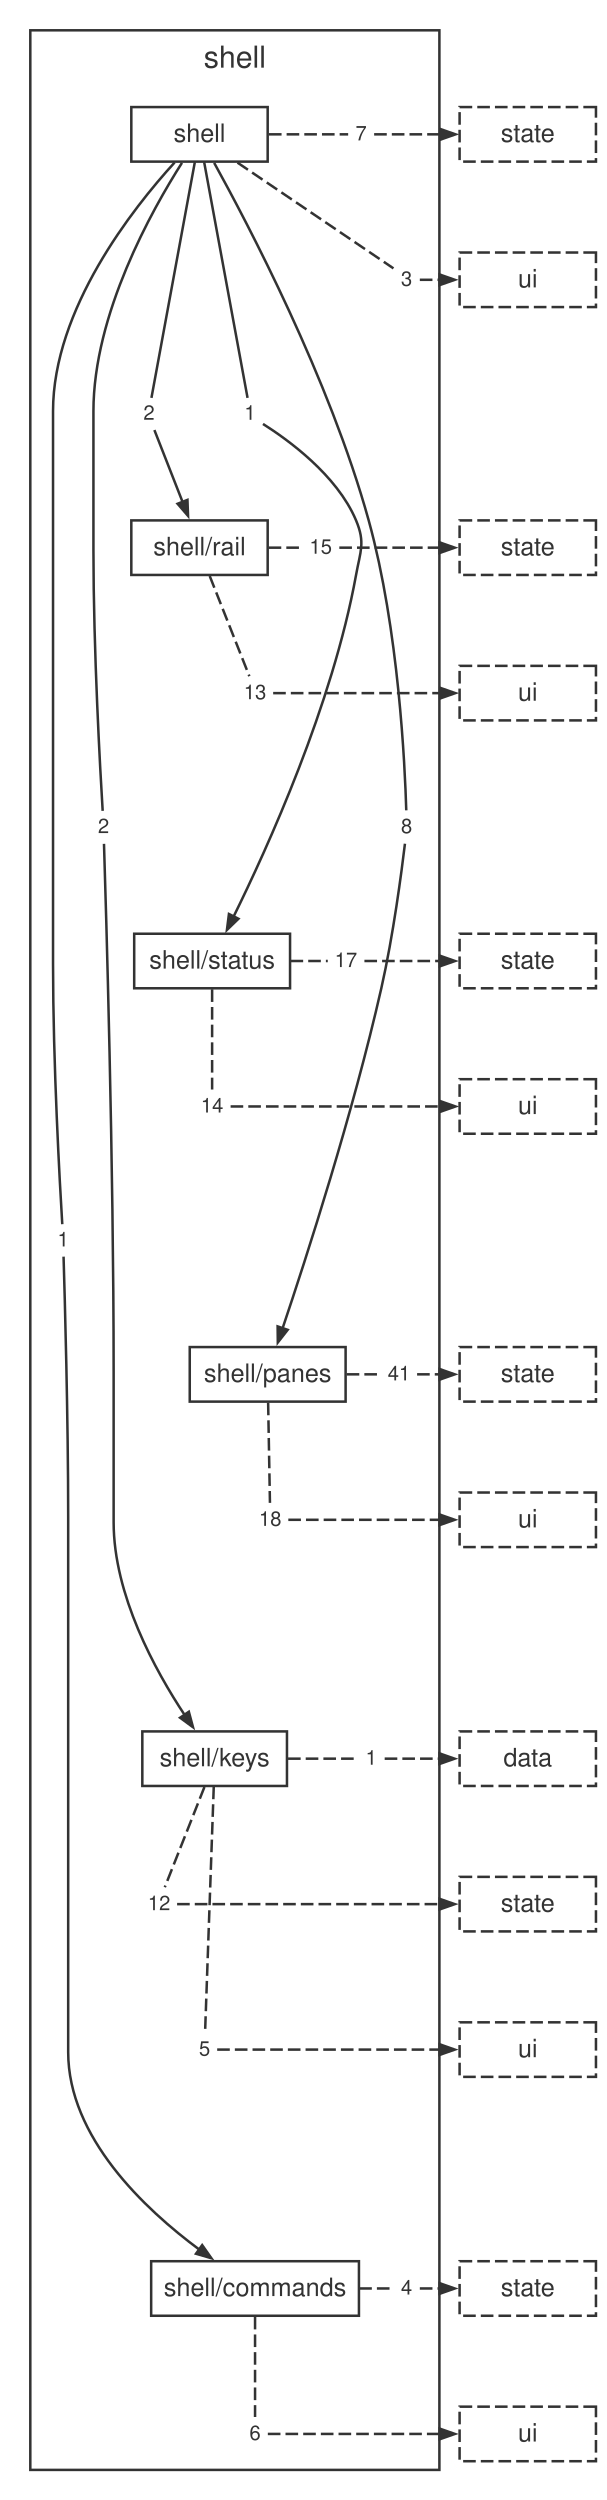
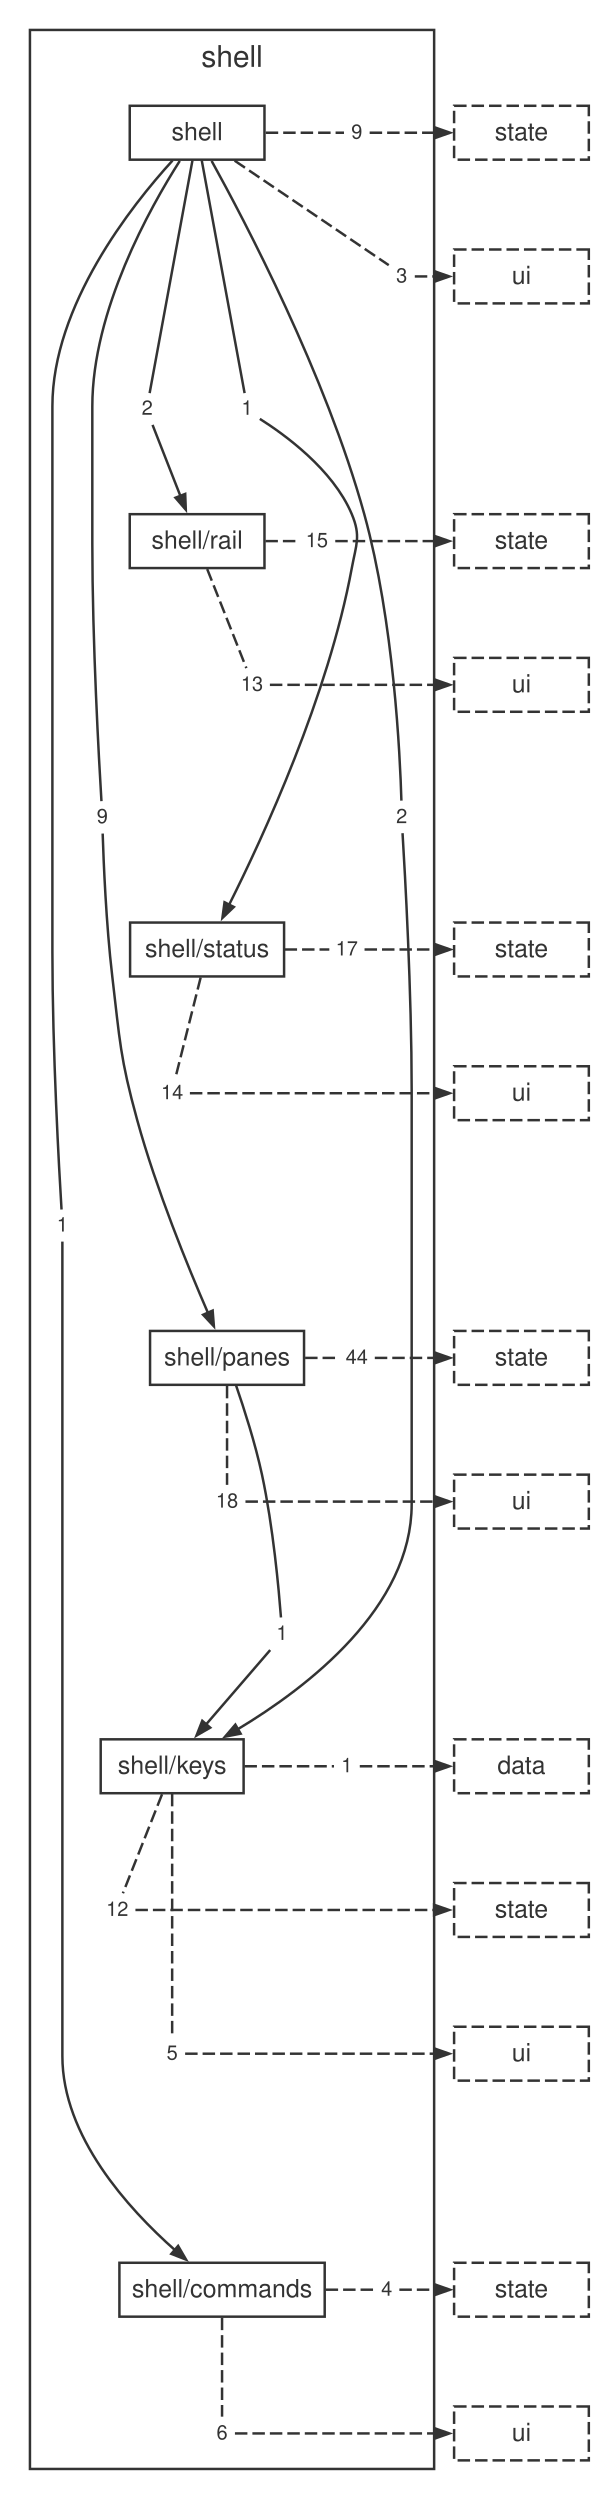
- <svg xmlns="http://www.w3.org/2000/svg" width="240pt" height="990pt" viewBox="0.00 0.00 240.00 990.00">
+ <svg xmlns="http://www.w3.org/2000/svg" width="240pt" height="1002pt" viewBox="0.00 0.00 240.00 1002.00">
  <style>svg { color: #333333; } @media (prefers-color-scheme: dark) { svg { color: #cccccc; background: #1e1e1e; } }</style>
-   <g id="graph0" class="graph" transform="scale(1 1) rotate(0) translate(4 986.08)">
+   <g id="graph0" class="graph" transform="scale(1 1) rotate(0) translate(4 997.56)">
    <g id="clust1" class="cluster">
-       <polygon fill="none" stroke="currentColor" points="8,-8 8,-974.08 170,-974.08 170,-8 8,-8" />
-       <text fill="currentColor" xml:space="preserve" text-anchor="middle" x="89" y="-959.28" font-family="Helvetica,Arial,sans-serif" font-size="12.00">shell</text>
+       <polygon fill="none" stroke="currentColor" points="8,-8 8,-985.56 170,-985.56 170,-8 8,-8" />
+       <text fill="currentColor" xml:space="preserve" text-anchor="middle" x="89" y="-970.76" font-family="Helvetica,Arial,sans-serif" font-size="12.00">shell</text>
    </g>
    <g id="node1" class="node">
-       <polygon fill="none" stroke="currentColor" points="102,-943.68 48,-943.68 48,-922.08 102,-922.08 102,-943.68" />
-       <text fill="currentColor" xml:space="preserve" text-anchor="middle" x="75" y="-929.88" font-family="Helvetica,Arial,sans-serif" font-size="10.00">shell</text>
+       <polygon fill="none" stroke="currentColor" points="102,-955.16 48,-955.16 48,-933.56 102,-933.56 102,-955.16" />
+       <text fill="currentColor" xml:space="preserve" text-anchor="middle" x="75" y="-941.36" font-family="Helvetica,Arial,sans-serif" font-size="10.00">shell</text>
    </g>
    <g id="node2" class="node">
-       <polygon fill="none" stroke="currentColor" points="102,-780 48,-780 48,-758.4 102,-758.4 102,-780" />
-       <text fill="currentColor" xml:space="preserve" text-anchor="middle" x="75" y="-766.2" font-family="Helvetica,Arial,sans-serif" font-size="10.00">shell/rail</text>
+       <polygon fill="none" stroke="currentColor" points="102,-791.48 48,-791.48 48,-769.88 102,-769.88 102,-791.48" />
+       <text fill="currentColor" xml:space="preserve" text-anchor="middle" x="75" y="-777.68" font-family="Helvetica,Arial,sans-serif" font-size="10.00">shell/rail</text>
    </g>
    <g id="node7" class="node">
-       <polygon fill="none" stroke="none" points="25.88,-501.12 16.12,-501.12 16.12,-488.64 25.88,-488.64 25.88,-501.12" />
-       <text fill="currentColor" xml:space="preserve" text-anchor="middle" x="21" y="-492.48" font-family="Helvetica,Arial,sans-serif" font-size="8.00">1</text>
+       <polygon fill="none" stroke="none" points="25.88,-512.6 16.12,-512.6 16.12,-500.12 25.88,-500.12 25.88,-512.6" />
+       <text fill="currentColor" xml:space="preserve" text-anchor="middle" x="21" y="-503.96" font-family="Helvetica,Arial,sans-serif" font-size="8.00">1</text>
    </g>
    <g id="edge6" class="edge">
-       <path fill="none" stroke="currentColor" d="M65.16,-921.75C48.61,-903.61 17,-863.65 17,-823.24 17,-823.24 17,-823.24 17,-604.52 17,-564.88 19.69,-517.17 20.66,-501.3" />
+       <path fill="none" stroke="currentColor" d="M65.16,-933.23C48.61,-915.09 17,-875.13 17,-834.72 17,-834.72 17,-834.72 17,-616 17,-576.36 19.69,-528.65 20.66,-512.78" />
    </g>
    <g id="node8" class="node">
-       <polygon fill="none" stroke="none" points="41.88,-664.8 32.12,-664.8 32.12,-652.32 41.88,-652.32 41.88,-664.8" />
-       <text fill="currentColor" xml:space="preserve" text-anchor="middle" x="37" y="-656.16" font-family="Helvetica,Arial,sans-serif" font-size="8.00">2</text>
+       <polygon fill="none" stroke="none" points="161.88,-676.28 152.12,-676.28 152.12,-663.8 161.88,-663.8 161.88,-676.28" />
+       <text fill="currentColor" xml:space="preserve" text-anchor="middle" x="157" y="-667.64" font-family="Helvetica,Arial,sans-serif" font-size="8.00">2</text>
    </g>
    <g id="edge8" class="edge">
-       <path fill="none" stroke="currentColor" d="M68.06,-921.6C56.14,-902.89 33,-861.66 33,-823.24 33,-823.24 33,-823.24 33,-768.2 33,-728.56 35.69,-680.85 36.66,-664.98" />
+       <path fill="none" stroke="currentColor" d="M80.81,-933.07C94.06,-909.1 126.57,-847.31 142,-791.48 153.9,-748.42 156.38,-694.08 156.88,-676.67" />
    </g>
    <g id="node9" class="node">
-       <polygon fill="none" stroke="none" points="161.88,-664.8 152.12,-664.8 152.12,-652.32 161.88,-652.32 161.88,-664.8" />
-       <text fill="currentColor" xml:space="preserve" text-anchor="middle" x="157" y="-656.16" font-family="Helvetica,Arial,sans-serif" font-size="8.00">8</text>
+       <polygon fill="none" stroke="none" points="41.88,-676.28 32.12,-676.28 32.12,-663.8 41.88,-663.8 41.88,-676.28" />
+       <text fill="currentColor" xml:space="preserve" text-anchor="middle" x="37" y="-667.64" font-family="Helvetica,Arial,sans-serif" font-size="8.00">9</text>
    </g>
    <g id="edge10" class="edge">
-       <path fill="none" stroke="currentColor" d="M80.81,-921.59C94.06,-897.62 126.57,-835.83 142,-780 153.9,-736.94 156.38,-682.6 156.88,-665.19" />
+       <path fill="none" stroke="currentColor" d="M68.06,-933.08C56.14,-914.37 33,-873.14 33,-834.72 33,-834.72 33,-834.72 33,-779.68 33,-740.04 35.69,-692.33 36.66,-676.46" />
    </g>
    <g id="node10" class="node">
-       <polygon fill="none" stroke="none" points="59.88,-828.48 50.12,-828.48 50.12,-816 59.88,-816 59.88,-828.48" />
-       <text fill="currentColor" xml:space="preserve" text-anchor="middle" x="55" y="-819.84" font-family="Helvetica,Arial,sans-serif" font-size="8.00">2</text>
+       <polygon fill="none" stroke="none" points="59.88,-839.96 50.12,-839.96 50.12,-827.48 59.88,-827.48 59.88,-839.96" />
+       <text fill="currentColor" xml:space="preserve" text-anchor="middle" x="55" y="-831.32" font-family="Helvetica,Arial,sans-serif" font-size="8.00">2</text>
    </g>
    <g id="edge12" class="edge">
-       <path fill="none" stroke="currentColor" d="M73.15,-921.85C69.02,-899.37 59.11,-845.57 55.97,-828.52" />
+       <path fill="none" stroke="currentColor" d="M73.15,-933.33C69.02,-910.85 59.11,-857.05 55.97,-840" />
    </g>
    <g id="node11" class="node">
-       <polygon fill="none" stroke="none" points="99.88,-828.48 90.12,-828.48 90.12,-816 99.88,-816 99.88,-828.48" />
-       <text fill="currentColor" xml:space="preserve" text-anchor="middle" x="95" y="-819.84" font-family="Helvetica,Arial,sans-serif" font-size="8.00">1</text>
+       <polygon fill="none" stroke="none" points="99.88,-839.96 90.12,-839.96 90.12,-827.48 99.88,-827.48 99.88,-839.96" />
+       <text fill="currentColor" xml:space="preserve" text-anchor="middle" x="95" y="-831.32" font-family="Helvetica,Arial,sans-serif" font-size="8.00">1</text>
    </g>
    <g id="edge14" class="edge">
-       <path fill="none" stroke="currentColor" d="M76.85,-921.85C80.98,-899.37 90.89,-845.57 94.03,-828.52" />
+       <path fill="none" stroke="currentColor" d="M76.85,-933.33C80.98,-910.85 90.89,-857.05 94.03,-840" />
    </g>
    <g id="node12" class="node">
-       <polygon fill="none" stroke="none" points="143.88,-939.12 134.12,-939.12 134.12,-926.64 143.88,-926.64 143.88,-939.12" />
-       <text fill="currentColor" xml:space="preserve" text-anchor="middle" x="139" y="-930.48" font-family="Helvetica,Arial,sans-serif" font-size="8.00">7</text>
+       <polygon fill="none" stroke="none" points="143.88,-950.6 134.12,-950.6 134.12,-938.12 143.88,-938.12 143.88,-950.6" />
+       <text fill="currentColor" xml:space="preserve" text-anchor="middle" x="139" y="-941.96" font-family="Helvetica,Arial,sans-serif" font-size="8.00">9</text>
    </g>
    <g id="edge16" class="edge">
-       <path fill="none" stroke="currentColor" stroke-dasharray="5,2" d="M102.5,-932.88C112.96,-932.88 123.41,-932.88 133.87,-932.88" />
+       <path fill="none" stroke="currentColor" stroke-dasharray="5,2" d="M102.5,-944.36C112.96,-944.36 123.41,-944.36 133.87,-944.36" />
    </g>
    <g id="node13" class="node">
-       <polygon fill="none" stroke="none" points="161.88,-881.52 152.12,-881.52 152.12,-869.04 161.88,-869.04 161.88,-881.52" />
-       <text fill="currentColor" xml:space="preserve" text-anchor="middle" x="157" y="-872.88" font-family="Helvetica,Arial,sans-serif" font-size="8.00">3</text>
+       <polygon fill="none" stroke="none" points="161.88,-893 152.12,-893 152.12,-880.52 161.88,-880.52 161.88,-893" />
+       <text fill="currentColor" xml:space="preserve" text-anchor="middle" x="157" y="-884.36" font-family="Helvetica,Arial,sans-serif" font-size="8.00">3</text>
    </g>
    <g id="edge18" class="edge">
-       <path fill="none" stroke="currentColor" stroke-dasharray="5,2" d="M90.04,-921.68C108.72,-909.02 139.61,-888.07 151.81,-879.8" />
+       <path fill="none" stroke="currentColor" stroke-dasharray="5,2" d="M90.04,-933.16C108.72,-920.5 139.61,-899.55 151.81,-891.28" />
    </g>
    <g id="node3" class="node">
-       <polygon fill="none" stroke="currentColor" points="110.86,-616.32 49.14,-616.32 49.14,-594.72 110.86,-594.72 110.86,-616.32" />
-       <text fill="currentColor" xml:space="preserve" text-anchor="middle" x="80" y="-602.52" font-family="Helvetica,Arial,sans-serif" font-size="10.00">shell/status</text>
+       <polygon fill="none" stroke="currentColor" points="109.86,-627.8 48.14,-627.8 48.14,-606.2 109.86,-606.2 109.86,-627.8" />
+       <text fill="currentColor" xml:space="preserve" text-anchor="middle" x="79" y="-614" font-family="Helvetica,Arial,sans-serif" font-size="10.00">shell/status</text>
    </g>
    <g id="node14" class="node">
-       <polygon fill="none" stroke="none" points="129.88,-775.44 116.12,-775.44 116.12,-762.96 129.88,-762.96 129.88,-775.44" />
-       <text fill="currentColor" xml:space="preserve" text-anchor="middle" x="123" y="-766.8" font-family="Helvetica,Arial,sans-serif" font-size="8.00">15</text>
+       <polygon fill="none" stroke="none" points="129.88,-786.92 116.12,-786.92 116.12,-774.44 129.88,-774.44 129.88,-786.92" />
+       <text fill="currentColor" xml:space="preserve" text-anchor="middle" x="123" y="-778.28" font-family="Helvetica,Arial,sans-serif" font-size="8.00">15</text>
    </g>
    <g id="edge20" class="edge">
-       <path fill="none" stroke="currentColor" stroke-dasharray="5,2" d="M102.38,-769.2C106.89,-769.2 111.4,-769.2 115.91,-769.2" />
+       <path fill="none" stroke="currentColor" stroke-dasharray="5,2" d="M102.38,-780.68C106.89,-780.68 111.4,-780.68 115.91,-780.68" />
    </g>
    <g id="node15" class="node">
-       <polygon fill="none" stroke="none" points="103.88,-717.84 90.12,-717.84 90.12,-705.36 103.88,-705.36 103.88,-717.84" />
-       <text fill="currentColor" xml:space="preserve" text-anchor="middle" x="97" y="-709.2" font-family="Helvetica,Arial,sans-serif" font-size="8.00">13</text>
+       <polygon fill="none" stroke="none" points="103.88,-729.32 90.12,-729.32 90.12,-716.84 103.88,-716.84 103.88,-729.32" />
+       <text fill="currentColor" xml:space="preserve" text-anchor="middle" x="97" y="-720.68" font-family="Helvetica,Arial,sans-serif" font-size="8.00">13</text>
    </g>
    <g id="edge22" class="edge">
-       <path fill="none" stroke="currentColor" stroke-dasharray="5,2" d="M79.04,-758C83.65,-746.34 91.04,-727.66 94.74,-718.31" />
+       <path fill="none" stroke="currentColor" stroke-dasharray="5,2" d="M79.04,-769.48C83.65,-757.82 91.04,-739.14 94.74,-729.79" />
    </g>
    <g id="node4" class="node">
-       <polygon fill="none" stroke="currentColor" points="132.86,-452.64 71.14,-452.64 71.14,-431.04 132.86,-431.04 132.86,-452.64" />
-       <text fill="currentColor" xml:space="preserve" text-anchor="middle" x="102" y="-438.84" font-family="Helvetica,Arial,sans-serif" font-size="10.00">shell/panes</text>
+       <polygon fill="none" stroke="currentColor" points="117.86,-464.12 56.14,-464.12 56.14,-442.52 117.86,-442.52 117.86,-464.12" />
+       <text fill="currentColor" xml:space="preserve" text-anchor="middle" x="87" y="-450.32" font-family="Helvetica,Arial,sans-serif" font-size="10.00">shell/panes</text>
    </g>
    <g id="node16" class="node">
-       <polygon fill="none" stroke="none" points="139.88,-611.76 126.12,-611.76 126.12,-599.28 139.88,-599.28 139.88,-611.76" />
-       <text fill="currentColor" xml:space="preserve" text-anchor="middle" x="133" y="-603.12" font-family="Helvetica,Arial,sans-serif" font-size="8.00">17</text>
+       <polygon fill="none" stroke="none" points="141.88,-623.24 128.12,-623.24 128.12,-610.76 141.88,-610.76 141.88,-623.24" />
+       <text fill="currentColor" xml:space="preserve" text-anchor="middle" x="135" y="-614.6" font-family="Helvetica,Arial,sans-serif" font-size="8.00">17</text>
    </g>
    <g id="edge24" class="edge">
-       <path fill="none" stroke="currentColor" stroke-dasharray="5,2" d="M111.05,-605.52C115.97,-605.52 120.88,-605.52 125.8,-605.52" />
+       <path fill="none" stroke="currentColor" stroke-dasharray="5,2" d="M110.06,-617C116.04,-617 122.01,-617 127.99,-617" />
    </g>
    <g id="node17" class="node">
-       <polygon fill="none" stroke="none" points="86.88,-554.16 73.12,-554.16 73.12,-541.68 86.88,-541.68 86.88,-554.16" />
-       <text fill="currentColor" xml:space="preserve" text-anchor="middle" x="80" y="-545.52" font-family="Helvetica,Arial,sans-serif" font-size="8.00">14</text>
+       <polygon fill="none" stroke="none" points="71.88,-565.64 58.12,-565.64 58.12,-553.16 71.88,-553.16 71.88,-565.64" />
+       <text fill="currentColor" xml:space="preserve" text-anchor="middle" x="65" y="-557" font-family="Helvetica,Arial,sans-serif" font-size="8.00">14</text>
    </g>
    <g id="edge26" class="edge">
-       <path fill="none" stroke="currentColor" stroke-dasharray="5,2" d="M80,-594.32C80,-582.66 80,-563.98 80,-554.63" />
+       <path fill="none" stroke="currentColor" stroke-dasharray="5,2" d="M76.43,-605.8C73.5,-594.14 68.79,-575.46 66.44,-566.11" />
    </g>
    <g id="node5" class="node">
-       <polygon fill="none" stroke="currentColor" points="109.64,-300.44 52.36,-300.44 52.36,-278.84 109.64,-278.84 109.64,-300.44" />
-       <text fill="currentColor" xml:space="preserve" text-anchor="middle" x="81" y="-286.64" font-family="Helvetica,Arial,sans-serif" font-size="10.00">shell/keys</text>
+       <polygon fill="none" stroke="currentColor" points="93.64,-300.44 36.36,-300.44 36.36,-278.84 93.64,-278.84 93.64,-300.44" />
+       <text fill="currentColor" xml:space="preserve" text-anchor="middle" x="65" y="-286.64" font-family="Helvetica,Arial,sans-serif" font-size="10.00">shell/keys</text>
    </g>
    <g id="node18" class="node">
-       <polygon fill="none" stroke="none" points="160.88,-448.08 147.12,-448.08 147.12,-435.6 160.88,-435.6 160.88,-448.08" />
-       <text fill="currentColor" xml:space="preserve" text-anchor="middle" x="154" y="-439.44" font-family="Helvetica,Arial,sans-serif" font-size="8.00">41</text>
+       <polygon fill="none" stroke="none" points="113.88,-348.92 104.12,-348.92 104.12,-336.44 113.88,-336.44 113.88,-348.92" />
+       <text fill="currentColor" xml:space="preserve" text-anchor="middle" x="109" y="-340.28" font-family="Helvetica,Arial,sans-serif" font-size="8.00">1</text>
    </g>
    <g id="edge28" class="edge">
-       <path fill="none" stroke="currentColor" stroke-dasharray="5,2" d="M133.28,-441.84C137.81,-441.84 142.35,-441.84 146.88,-441.84" />
+       <path fill="none" stroke="currentColor" d="M90.62,-442.26C93.79,-433.07 98.31,-419.04 101,-406.52 105.48,-385.66 107.77,-360.33 108.61,-349.28" />
    </g>
    <g id="node19" class="node">
-       <polygon fill="none" stroke="none" points="109.88,-390.48 96.12,-390.48 96.12,-378 109.88,-378 109.88,-390.48" />
-       <text fill="currentColor" xml:space="preserve" text-anchor="middle" x="103" y="-381.84" font-family="Helvetica,Arial,sans-serif" font-size="8.00">18</text>
+       <polygon fill="none" stroke="none" points="145.88,-459.56 132.12,-459.56 132.12,-447.08 145.88,-447.08 145.88,-459.56" />
+       <text fill="currentColor" xml:space="preserve" text-anchor="middle" x="139" y="-450.92" font-family="Helvetica,Arial,sans-serif" font-size="8.00">44</text>
    </g>
    <g id="edge30" class="edge">
-       <path fill="none" stroke="currentColor" stroke-dasharray="5,2" d="M102.18,-430.64C102.39,-418.98 102.73,-400.3 102.9,-390.95" />
+       <path fill="none" stroke="currentColor" stroke-dasharray="5,2" d="M118.28,-453.32C122.81,-453.32 127.35,-453.32 131.88,-453.32" />
+     </g>
+     <g id="node20" class="node">
+       <polygon fill="none" stroke="none" points="93.88,-401.96 80.12,-401.96 80.12,-389.48 93.88,-389.48 93.88,-401.96" />
+       <text fill="currentColor" xml:space="preserve" text-anchor="middle" x="87" y="-393.32" font-family="Helvetica,Arial,sans-serif" font-size="8.00">18</text>
+     </g>
+     <g id="edge32" class="edge">
+       <path fill="none" stroke="currentColor" stroke-dasharray="5,2" d="M87,-442.12C87,-430.46 87,-411.78 87,-402.43" />
    </g>
    <g id="node6" class="node">
-       <polygon fill="none" stroke="currentColor" points="138.14,-90.64 55.86,-90.64 55.86,-69.04 138.14,-69.04 138.14,-90.64" />
-       <text fill="currentColor" xml:space="preserve" text-anchor="middle" x="97" y="-76.84" font-family="Helvetica,Arial,sans-serif" font-size="10.00">shell/commands</text>
-     </g>
-     <g id="node20" class="node">
-       <polygon fill="none" stroke="none" points="147.88,-295.88 138.12,-295.88 138.12,-283.4 147.88,-283.4 147.88,-295.88" />
-       <text fill="currentColor" xml:space="preserve" text-anchor="middle" x="143" y="-287.24" font-family="Helvetica,Arial,sans-serif" font-size="8.00">1</text>
-     </g>
-     <g id="edge32" class="edge">
-       <path fill="none" stroke="currentColor" stroke-dasharray="5,2" d="M110.06,-289.64C119.33,-289.64 128.59,-289.64 137.85,-289.64" />
+       <polygon fill="none" stroke="currentColor" points="126.14,-90.64 43.86,-90.64 43.86,-69.04 126.14,-69.04 126.14,-90.64" />
+       <text fill="currentColor" xml:space="preserve" text-anchor="middle" x="85" y="-76.84" font-family="Helvetica,Arial,sans-serif" font-size="10.00">shell/commands</text>
    </g>
    <g id="node21" class="node">
-       <polygon fill="none" stroke="none" points="65.88,-238.28 52.12,-238.28 52.12,-225.8 65.88,-225.8 65.88,-238.28" />
-       <text fill="currentColor" xml:space="preserve" text-anchor="middle" x="59" y="-229.64" font-family="Helvetica,Arial,sans-serif" font-size="8.00">12</text>
+       <polygon fill="none" stroke="none" points="139.88,-295.88 130.12,-295.88 130.12,-283.4 139.88,-283.4 139.88,-295.88" />
+       <text fill="currentColor" xml:space="preserve" text-anchor="middle" x="135" y="-287.24" font-family="Helvetica,Arial,sans-serif" font-size="8.00">1</text>
    </g>
    <g id="edge34" class="edge">
-       <path fill="none" stroke="currentColor" stroke-dasharray="5,2" d="M76.96,-278.44C72.35,-266.78 64.96,-248.1 61.26,-238.75" />
+       <path fill="none" stroke="currentColor" stroke-dasharray="5,2" d="M93.98,-289.64C105.95,-289.64 117.91,-289.64 129.87,-289.64" />
    </g>
    <g id="node22" class="node">
-       <polygon fill="none" stroke="none" points="81.88,-180.68 72.12,-180.68 72.12,-168.2 81.88,-168.2 81.88,-180.68" />
-       <text fill="currentColor" xml:space="preserve" text-anchor="middle" x="77" y="-172.04" font-family="Helvetica,Arial,sans-serif" font-size="8.00">5</text>
+       <polygon fill="none" stroke="none" points="49.88,-238.28 36.12,-238.28 36.12,-225.8 49.88,-225.8 49.88,-238.28" />
+       <text fill="currentColor" xml:space="preserve" text-anchor="middle" x="43" y="-229.64" font-family="Helvetica,Arial,sans-serif" font-size="8.00">12</text>
    </g>
    <g id="edge36" class="edge">
-       <path fill="none" stroke="currentColor" stroke-dasharray="5,2" d="M80.65,-278.59C79.83,-255.44 77.83,-198.91 77.2,-180.99" />
+       <path fill="none" stroke="currentColor" stroke-dasharray="5,2" d="M60.96,-278.44C56.35,-266.78 48.96,-248.1 45.26,-238.75" />
    </g>
    <g id="node23" class="node">
-       <polygon fill="none" stroke="none" points="161.88,-86.08 152.12,-86.08 152.12,-73.6 161.88,-73.6 161.88,-86.08" />
-       <text fill="currentColor" xml:space="preserve" text-anchor="middle" x="157" y="-77.44" font-family="Helvetica,Arial,sans-serif" font-size="8.00">4</text>
+       <polygon fill="none" stroke="none" points="69.88,-180.68 60.12,-180.68 60.12,-168.2 69.88,-168.2 69.88,-180.68" />
+       <text fill="currentColor" xml:space="preserve" text-anchor="middle" x="65" y="-172.04" font-family="Helvetica,Arial,sans-serif" font-size="8.00">5</text>
    </g>
    <g id="edge38" class="edge">
-       <path fill="none" stroke="currentColor" stroke-dasharray="5,2" d="M138.25,-79.84C142.74,-79.84 147.23,-79.84 151.73,-79.84" />
+       <path fill="none" stroke="currentColor" stroke-dasharray="5,2" d="M65,-278.59C65,-255.44 65,-198.91 65,-180.99" />
    </g>
    <g id="node24" class="node">
-       <polygon fill="none" stroke="none" points="101.88,-28.48 92.12,-28.48 92.12,-16 101.88,-16 101.88,-28.48" />
-       <text fill="currentColor" xml:space="preserve" text-anchor="middle" x="97" y="-19.84" font-family="Helvetica,Arial,sans-serif" font-size="8.00">6</text>
+       <polygon fill="none" stroke="none" points="155.88,-86.08 146.12,-86.08 146.12,-73.6 155.88,-73.6 155.88,-86.08" />
+       <text fill="currentColor" xml:space="preserve" text-anchor="middle" x="151" y="-77.44" font-family="Helvetica,Arial,sans-serif" font-size="8.00">4</text>
    </g>
    <g id="edge40" class="edge">
-       <path fill="none" stroke="currentColor" stroke-dasharray="5,2" d="M97,-68.64C97,-56.98 97,-38.3 97,-28.95" />
+       <path fill="none" stroke="currentColor" stroke-dasharray="5,2" d="M126.51,-79.84C132.89,-79.84 139.26,-79.84 145.64,-79.84" />
+     </g>
+     <g id="node25" class="node">
+       <polygon fill="none" stroke="none" points="89.88,-28.48 80.12,-28.48 80.12,-16 89.88,-16 89.88,-28.48" />
+       <text fill="currentColor" xml:space="preserve" text-anchor="middle" x="85" y="-19.84" font-family="Helvetica,Arial,sans-serif" font-size="8.00">6</text>
+     </g>
+     <g id="edge42" class="edge">
+       <path fill="none" stroke="currentColor" stroke-dasharray="5,2" d="M85,-68.64C85,-56.98 85,-38.3 85,-28.95" />
    </g>
    <g id="edge7" class="edge">
-       <path fill="none" stroke="currentColor" d="M21.17,-488.45C21.65,-472.58 23,-424.86 23,-385.24 23,-385.24 23,-385.24 23,-173.44 23,-139.77 53.23,-111.31 75.04,-95.16" />
-       <polygon fill="currentColor" stroke="currentColor" points="76.06,-97.02 79.71,-91.82 73.61,-93.6 76.06,-97.02" />
+       <path fill="none" stroke="currentColor" d="M21,-499.93C21,-484.06 21,-436.33 21,-396.72 21,-396.72 21,-396.72 21,-173.44 21,-141.38 47.28,-112.39 66.15,-95.7" />
+       <polygon fill="currentColor" stroke="currentColor" points="67.39,-97.4 70.59,-91.9 64.66,-94.21 67.39,-97.4" />
    </g>
    <g id="edge9" class="edge">
-       <path fill="none" stroke="currentColor" d="M37.18,-651.92C37.96,-627.21 41,-525.98 41,-442.84 41,-442.84 41,-442.84 41,-383.24 41,-354.54 57.39,-324.64 69.19,-306.84" />
-       <polygon fill="currentColor" stroke="currentColor" points="70.78,-308.23 72.43,-302.1 67.31,-305.86 70.78,-308.23" />
+       <path fill="none" stroke="currentColor" d="M157.34,-663.62C158.31,-647.75 161,-600.04 161,-560.4 161,-560.4 161,-560.4 161,-394.72 161,-353.35 119.52,-321.4 91.09,-304.36" />
+       <polygon fill="currentColor" stroke="currentColor" points="92.44,-302.71 86.2,-301.51 90.33,-306.34 92.44,-302.71" />
    </g>
    <g id="edge11" class="edge">
-       <path fill="none" stroke="currentColor" d="M156.36,-651.97C155.04,-640.93 151.74,-615.62 147,-594.72 135.77,-545.2 117.33,-488.1 107.92,-460.12" />
-       <polygon fill="currentColor" stroke="currentColor" points="109.92,-459.47 106.01,-454.46 105.94,-460.82 109.92,-459.47" />
+       <path fill="none" stroke="currentColor" d="M37.15,-663.47C37.5,-652.49 38.51,-627.26 41,-606.2 44.05,-580.4 44.11,-573.65 51,-548.6 58.63,-520.86 71.28,-489.92 79.38,-471.29" />
+       <polygon fill="currentColor" stroke="currentColor" points="81.23,-472.29 81.73,-465.95 77.39,-470.6 81.23,-472.29" />
    </g>
    <g id="edge13" class="edge">
-       <path fill="none" stroke="currentColor" d="M57.14,-815.78C59.8,-808.99 64.46,-797.09 68.36,-787.15" />
-       <polygon fill="currentColor" stroke="currentColor" points="70.23,-788.12 70.47,-781.77 66.32,-786.59 70.23,-788.12" />
+       <path fill="none" stroke="currentColor" d="M57.14,-827.26C59.8,-820.47 64.46,-808.57 68.36,-798.63" />
+       <polygon fill="currentColor" stroke="currentColor" points="70.23,-799.6 70.47,-793.25 66.32,-798.07 70.23,-799.6" />
    </g>
    <g id="edge15" class="edge">
-       <path fill="none" stroke="currentColor" d="M100.14,-818.19C109.58,-812.24 129.41,-798.09 137,-780 140.71,-771.15 138.71,-767.85 137,-758.4 127.68,-707.02 101.95,-650.38 88.48,-623.07" />
-       <polygon fill="currentColor" stroke="currentColor" points="90.42,-622.25 85.86,-617.82 86.66,-624.13 90.42,-622.25" />
-     </g>
-     <g id="node25" class="node">
-       <polygon fill="none" stroke="currentColor" stroke-dasharray="5,2" points="232,-943.68 178,-943.68 178,-922.08 232,-922.08 232,-943.68" />
-       <text fill="currentColor" xml:space="preserve" text-anchor="middle" x="205" y="-929.88" font-family="Helvetica,Arial,sans-serif" font-size="10.00">state</text>
+       <path fill="none" stroke="currentColor" d="M100.14,-829.67C109.58,-823.72 129.41,-809.57 137,-791.48 140.71,-782.63 138.74,-779.32 137,-769.88 127.55,-718.66 101.59,-662.38 87.83,-634.94" />
+       <polygon fill="currentColor" stroke="currentColor" points="89.73,-634.04 85.14,-629.64 85.99,-635.94 89.73,-634.04" />
+     </g>
+     <g id="node26" class="node">
+       <polygon fill="none" stroke="currentColor" stroke-dasharray="5,2" points="232,-955.16 178,-955.16 178,-933.56 232,-933.56 232,-955.16" />
+       <text fill="currentColor" xml:space="preserve" text-anchor="middle" x="205" y="-941.36" font-family="Helvetica,Arial,sans-serif" font-size="10.00">state</text>
    </g>
    <g id="edge17" class="edge">
-       <path fill="none" stroke="currentColor" stroke-dasharray="5,2" d="M144.16,-932.88C152.95,-932.88 161.73,-932.88 170.52,-932.88" />
-       <polygon fill="currentColor" stroke="currentColor" points="170.39,-934.98 176.39,-932.88 170.39,-930.78 170.39,-934.98" />
-     </g>
-     <g id="node26" class="node">
-       <polygon fill="none" stroke="currentColor" stroke-dasharray="5,2" points="232,-886.08 178,-886.08 178,-864.48 232,-864.48 232,-886.08" />
-       <text fill="currentColor" xml:space="preserve" text-anchor="middle" x="205" y="-872.28" font-family="Helvetica,Arial,sans-serif" font-size="10.00">ui</text>
+       <path fill="none" stroke="currentColor" stroke-dasharray="5,2" d="M144.16,-944.36C152.95,-944.36 161.73,-944.36 170.52,-944.36" />
+       <polygon fill="currentColor" stroke="currentColor" points="170.39,-946.46 176.39,-944.36 170.39,-942.26 170.39,-946.46" />
+     </g>
+     <g id="node27" class="node">
+       <polygon fill="none" stroke="currentColor" stroke-dasharray="5,2" points="232,-897.56 178,-897.56 178,-875.96 232,-875.96 232,-897.56" />
+       <text fill="currentColor" xml:space="preserve" text-anchor="middle" x="205" y="-883.76" font-family="Helvetica,Arial,sans-serif" font-size="10.00">ui</text>
    </g>
    <g id="edge19" class="edge">
-       <path fill="none" stroke="currentColor" stroke-dasharray="5,2" d="M162.25,-875.28C164.97,-875.28 167.69,-875.28 170.41,-875.28" />
-       <polygon fill="currentColor" stroke="currentColor" points="170.1,-877.38 176.1,-875.28 170.1,-873.18 170.1,-877.38" />
-     </g>
-     <g id="node27" class="node">
-       <polygon fill="none" stroke="currentColor" stroke-dasharray="5,2" points="232,-780 178,-780 178,-758.4 232,-758.4 232,-780" />
-       <text fill="currentColor" xml:space="preserve" text-anchor="middle" x="205" y="-766.2" font-family="Helvetica,Arial,sans-serif" font-size="10.00">state</text>
+       <path fill="none" stroke="currentColor" stroke-dasharray="5,2" d="M162.25,-886.76C164.97,-886.76 167.69,-886.76 170.41,-886.76" />
+       <polygon fill="currentColor" stroke="currentColor" points="170.1,-888.86 176.1,-886.76 170.1,-884.66 170.1,-888.86" />
+     </g>
+     <g id="node28" class="node">
+       <polygon fill="none" stroke="currentColor" stroke-dasharray="5,2" points="232,-791.48 178,-791.48 178,-769.88 232,-769.88 232,-791.48" />
+       <text fill="currentColor" xml:space="preserve" text-anchor="middle" x="205" y="-777.68" font-family="Helvetica,Arial,sans-serif" font-size="10.00">state</text>
    </g>
    <g id="edge21" class="edge">
-       <path fill="none" stroke="currentColor" stroke-dasharray="5,2" d="M130.37,-769.2C143.65,-769.2 156.93,-769.2 170.22,-769.2" />
-       <polygon fill="currentColor" stroke="currentColor" points="170.08,-771.3 176.08,-769.2 170.08,-767.1 170.08,-771.3" />
-     </g>
-     <g id="node28" class="node">
-       <polygon fill="none" stroke="currentColor" stroke-dasharray="5,2" points="232,-722.4 178,-722.4 178,-700.8 232,-700.8 232,-722.4" />
-       <text fill="currentColor" xml:space="preserve" text-anchor="middle" x="205" y="-708.6" font-family="Helvetica,Arial,sans-serif" font-size="10.00">ui</text>
+       <path fill="none" stroke="currentColor" stroke-dasharray="5,2" d="M130.37,-780.68C143.65,-780.68 156.93,-780.68 170.22,-780.68" />
+       <polygon fill="currentColor" stroke="currentColor" points="170.08,-782.78 176.08,-780.68 170.08,-778.58 170.08,-782.78" />
+     </g>
+     <g id="node29" class="node">
+       <polygon fill="none" stroke="currentColor" stroke-dasharray="5,2" points="232,-733.88 178,-733.88 178,-712.28 232,-712.28 232,-733.88" />
+       <text fill="currentColor" xml:space="preserve" text-anchor="middle" x="205" y="-720.08" font-family="Helvetica,Arial,sans-serif" font-size="10.00">ui</text>
    </g>
    <g id="edge23" class="edge">
-       <path fill="none" stroke="currentColor" stroke-dasharray="5,2" d="M104.17,-711.6C126.23,-711.6 148.29,-711.6 170.34,-711.6" />
-       <polygon fill="currentColor" stroke="currentColor" points="170.31,-713.7 176.31,-711.6 170.31,-709.5 170.31,-713.7" />
-     </g>
-     <g id="node29" class="node">
-       <polygon fill="none" stroke="currentColor" stroke-dasharray="5,2" points="232,-616.32 178,-616.32 178,-594.72 232,-594.72 232,-616.32" />
-       <text fill="currentColor" xml:space="preserve" text-anchor="middle" x="205" y="-602.52" font-family="Helvetica,Arial,sans-serif" font-size="10.00">state</text>
+       <path fill="none" stroke="currentColor" stroke-dasharray="5,2" d="M104.17,-723.08C126.23,-723.08 148.29,-723.08 170.34,-723.08" />
+       <polygon fill="currentColor" stroke="currentColor" points="170.31,-725.18 176.31,-723.08 170.31,-720.98 170.31,-725.18" />
+     </g>
+     <g id="node30" class="node">
+       <polygon fill="none" stroke="currentColor" stroke-dasharray="5,2" points="232,-627.8 178,-627.8 178,-606.2 232,-606.2 232,-627.8" />
+       <text fill="currentColor" xml:space="preserve" text-anchor="middle" x="205" y="-614" font-family="Helvetica,Arial,sans-serif" font-size="10.00">state</text>
    </g>
    <g id="edge25" class="edge">
-       <path fill="none" stroke="currentColor" stroke-dasharray="5,2" d="M140.31,-605.52C150.34,-605.52 160.37,-605.52 170.41,-605.52" />
-       <polygon fill="currentColor" stroke="currentColor" points="170.2,-607.62 176.2,-605.52 170.2,-603.42 170.2,-607.62" />
-     </g>
-     <g id="node30" class="node">
-       <polygon fill="none" stroke="currentColor" stroke-dasharray="5,2" points="232,-558.72 178,-558.72 178,-537.12 232,-537.12 232,-558.72" />
-       <text fill="currentColor" xml:space="preserve" text-anchor="middle" x="205" y="-544.92" font-family="Helvetica,Arial,sans-serif" font-size="10.00">ui</text>
+       <path fill="none" stroke="currentColor" stroke-dasharray="5,2" d="M142.11,-617C151.64,-617 161.16,-617 170.69,-617" />
+       <polygon fill="currentColor" stroke="currentColor" points="170.46,-619.1 176.46,-617 170.46,-614.9 170.46,-619.1" />
+     </g>
+     <g id="node31" class="node">
+       <polygon fill="none" stroke="currentColor" stroke-dasharray="5,2" points="232,-570.2 178,-570.2 178,-548.6 232,-548.6 232,-570.2" />
+       <text fill="currentColor" xml:space="preserve" text-anchor="middle" x="205" y="-556.4" font-family="Helvetica,Arial,sans-serif" font-size="10.00">ui</text>
    </g>
    <g id="edge27" class="edge">
-       <path fill="none" stroke="currentColor" stroke-dasharray="5,2" d="M87.32,-547.92C115.03,-547.92 142.74,-547.92 170.45,-547.92" />
-       <polygon fill="currentColor" stroke="currentColor" points="170.37,-550.02 176.37,-547.92 170.37,-545.82 170.37,-550.02" />
-     </g>
-     <g id="node31" class="node">
-       <polygon fill="none" stroke="currentColor" stroke-dasharray="5,2" points="232,-452.64 178,-452.64 178,-431.04 232,-431.04 232,-452.64" />
-       <text fill="currentColor" xml:space="preserve" text-anchor="middle" x="205" y="-438.84" font-family="Helvetica,Arial,sans-serif" font-size="10.00">state</text>
+       <path fill="none" stroke="currentColor" stroke-dasharray="5,2" d="M72.11,-559.4C104.85,-559.4 137.58,-559.4 170.32,-559.4" />
+       <polygon fill="currentColor" stroke="currentColor" points="170.23,-561.5 176.23,-559.4 170.23,-557.3 170.23,-561.5" />
    </g>
    <g id="edge29" class="edge">
-       <path fill="none" stroke="currentColor" stroke-dasharray="5,2" d="M161.17,-441.84C164.17,-441.84 167.16,-441.84 170.16,-441.84" />
-       <polygon fill="currentColor" stroke="currentColor" points="170.09,-443.94 176.09,-441.84 170.09,-439.74 170.09,-443.94" />
+       <path fill="none" stroke="currentColor" d="M104.29,-336.22C98.21,-329.17 87.38,-316.6 78.62,-306.44" />
+       <polygon fill="currentColor" stroke="currentColor" points="80.26,-305.12 74.75,-301.95 77.07,-307.86 80.26,-305.12" />
    </g>
    <g id="node32" class="node">
-       <polygon fill="none" stroke="currentColor" stroke-dasharray="5,2" points="232,-395.04 178,-395.04 178,-373.44 232,-373.44 232,-395.04" />
-       <text fill="currentColor" xml:space="preserve" text-anchor="middle" x="205" y="-381.24" font-family="Helvetica,Arial,sans-serif" font-size="10.00">ui</text>
+       <polygon fill="none" stroke="currentColor" stroke-dasharray="5,2" points="232,-464.12 178,-464.12 178,-442.52 232,-442.52 232,-464.12" />
+       <text fill="currentColor" xml:space="preserve" text-anchor="middle" x="205" y="-450.32" font-family="Helvetica,Arial,sans-serif" font-size="10.00">state</text>
    </g>
    <g id="edge31" class="edge">
-       <path fill="none" stroke="currentColor" stroke-dasharray="5,2" d="M110.17,-384.24C130.19,-384.24 150.2,-384.24 170.22,-384.24" />
-       <polygon fill="currentColor" stroke="currentColor" points="170.08,-386.34 176.08,-384.24 170.08,-382.14 170.08,-386.34" />
+       <path fill="none" stroke="currentColor" stroke-dasharray="5,2" d="M146.22,-453.32C154.31,-453.32 162.39,-453.32 170.48,-453.32" />
+       <polygon fill="currentColor" stroke="currentColor" points="170.39,-455.42 176.39,-453.32 170.39,-451.22 170.39,-455.42" />
    </g>
    <g id="node33" class="node">
+       <polygon fill="none" stroke="currentColor" stroke-dasharray="5,2" points="232,-406.52 178,-406.52 178,-384.92 232,-384.92 232,-406.52" />
+       <text fill="currentColor" xml:space="preserve" text-anchor="middle" x="205" y="-392.72" font-family="Helvetica,Arial,sans-serif" font-size="10.00">ui</text>
+     </g>
+     <g id="edge33" class="edge">
+       <path fill="none" stroke="currentColor" stroke-dasharray="5,2" d="M94.38,-395.72C119.68,-395.72 144.98,-395.72 170.28,-395.72" />
+       <polygon fill="currentColor" stroke="currentColor" points="170.26,-397.82 176.26,-395.72 170.26,-393.62 170.26,-397.82" />
+     </g>
+     <g id="node34" class="node">
      <polygon fill="none" stroke="currentColor" stroke-dasharray="5,2" points="232,-300.44 178,-300.44 178,-278.84 232,-278.84 232,-300.44" />
      <text fill="currentColor" xml:space="preserve" text-anchor="middle" x="205" y="-286.64" font-family="Helvetica,Arial,sans-serif" font-size="10.00">data</text>
    </g>
-     <g id="edge33" class="edge">
-       <path fill="none" stroke="currentColor" stroke-dasharray="5,2" d="M148.33,-289.64C155.63,-289.64 162.94,-289.64 170.24,-289.64" />
-       <polygon fill="currentColor" stroke="currentColor" points="170.04,-291.74 176.04,-289.64 170.04,-287.54 170.04,-291.74" />
-     </g>
-     <g id="node34" class="node">
+     <g id="edge35" class="edge">
+       <path fill="none" stroke="currentColor" stroke-dasharray="5,2" d="M140.2,-289.64C150.24,-289.64 160.29,-289.64 170.34,-289.64" />
+       <polygon fill="currentColor" stroke="currentColor" points="170.15,-291.74 176.15,-289.64 170.15,-287.54 170.15,-291.74" />
+     </g>
+     <g id="node35" class="node">
      <polygon fill="none" stroke="currentColor" stroke-dasharray="5,2" points="232,-242.84 178,-242.84 178,-221.24 232,-221.24 232,-242.84" />
      <text fill="currentColor" xml:space="preserve" text-anchor="middle" x="205" y="-229.04" font-family="Helvetica,Arial,sans-serif" font-size="10.00">state</text>
    </g>
-     <g id="edge35" class="edge">
-       <path fill="none" stroke="currentColor" stroke-dasharray="5,2" d="M66.13,-232.04C100.82,-232.04 135.51,-232.04 170.2,-232.04" />
-       <polygon fill="currentColor" stroke="currentColor" points="170.09,-234.14 176.09,-232.04 170.09,-229.94 170.09,-234.14" />
-     </g>
-     <g id="node35" class="node">
+     <g id="edge37" class="edge">
+       <path fill="none" stroke="currentColor" stroke-dasharray="5,2" d="M50.28,-232.04C90.2,-232.04 130.12,-232.04 170.05,-232.04" />
+       <polygon fill="currentColor" stroke="currentColor" points="169.99,-234.14 175.99,-232.04 169.99,-229.94 169.99,-234.14" />
+     </g>
+     <g id="node36" class="node">
      <polygon fill="none" stroke="currentColor" stroke-dasharray="5,2" points="232,-185.24 178,-185.24 178,-163.64 232,-163.64 232,-185.24" />
      <text fill="currentColor" xml:space="preserve" text-anchor="middle" x="205" y="-171.44" font-family="Helvetica,Arial,sans-serif" font-size="10.00">ui</text>
    </g>
-     <g id="edge37" class="edge">
-       <path fill="none" stroke="currentColor" stroke-dasharray="5,2" d="M82,-174.44C111.38,-174.44 140.76,-174.44 170.14,-174.44" />
+     <g id="edge39" class="edge">
+       <path fill="none" stroke="currentColor" stroke-dasharray="5,2" d="M70.2,-174.44C103.62,-174.44 137.05,-174.44 170.48,-174.44" />
      <polygon fill="currentColor" stroke="currentColor" points="170.1,-176.54 176.1,-174.44 170.1,-172.34 170.1,-176.54" />
    </g>
-     <g id="node36" class="node">
+     <g id="node37" class="node">
      <polygon fill="none" stroke="currentColor" stroke-dasharray="5,2" points="232,-90.64 178,-90.64 178,-69.04 232,-69.04 232,-90.64" />
      <text fill="currentColor" xml:space="preserve" text-anchor="middle" x="205" y="-76.84" font-family="Helvetica,Arial,sans-serif" font-size="10.00">state</text>
    </g>
-     <g id="edge39" class="edge">
-       <path fill="none" stroke="currentColor" stroke-dasharray="5,2" d="M162.25,-79.84C164.97,-79.84 167.69,-79.84 170.41,-79.84" />
-       <polygon fill="currentColor" stroke="currentColor" points="170.1,-81.94 176.1,-79.84 170.1,-77.74 170.1,-81.94" />
-     </g>
-     <g id="node37" class="node">
+     <g id="edge41" class="edge">
+       <path fill="none" stroke="currentColor" stroke-dasharray="5,2" d="M156.06,-79.84C160.83,-79.84 165.6,-79.84 170.36,-79.84" />
+       <polygon fill="currentColor" stroke="currentColor" points="170.34,-81.94 176.34,-79.84 170.34,-77.74 170.34,-81.94" />
+     </g>
+     <g id="node38" class="node">
      <polygon fill="none" stroke="currentColor" stroke-dasharray="5,2" points="232,-33.04 178,-33.04 178,-11.44 232,-11.44 232,-33.04" />
      <text fill="currentColor" xml:space="preserve" text-anchor="middle" x="205" y="-19.24" font-family="Helvetica,Arial,sans-serif" font-size="10.00">ui</text>
    </g>
-     <g id="edge41" class="edge">
-       <path fill="none" stroke="currentColor" stroke-dasharray="5,2" d="M102.06,-22.24C124.8,-22.24 147.54,-22.24 170.27,-22.24" />
-       <polygon fill="currentColor" stroke="currentColor" points="170.14,-24.34 176.14,-22.24 170.14,-20.14 170.14,-24.34" />
+     <g id="edge43" class="edge">
+       <path fill="none" stroke="currentColor" stroke-dasharray="5,2" d="M90.16,-22.24C116.92,-22.24 143.69,-22.24 170.46,-22.24" />
+       <polygon fill="currentColor" stroke="currentColor" points="170.12,-24.34 176.12,-22.24 170.12,-20.14 170.12,-24.34" />
    </g>
  </g>
</svg>
